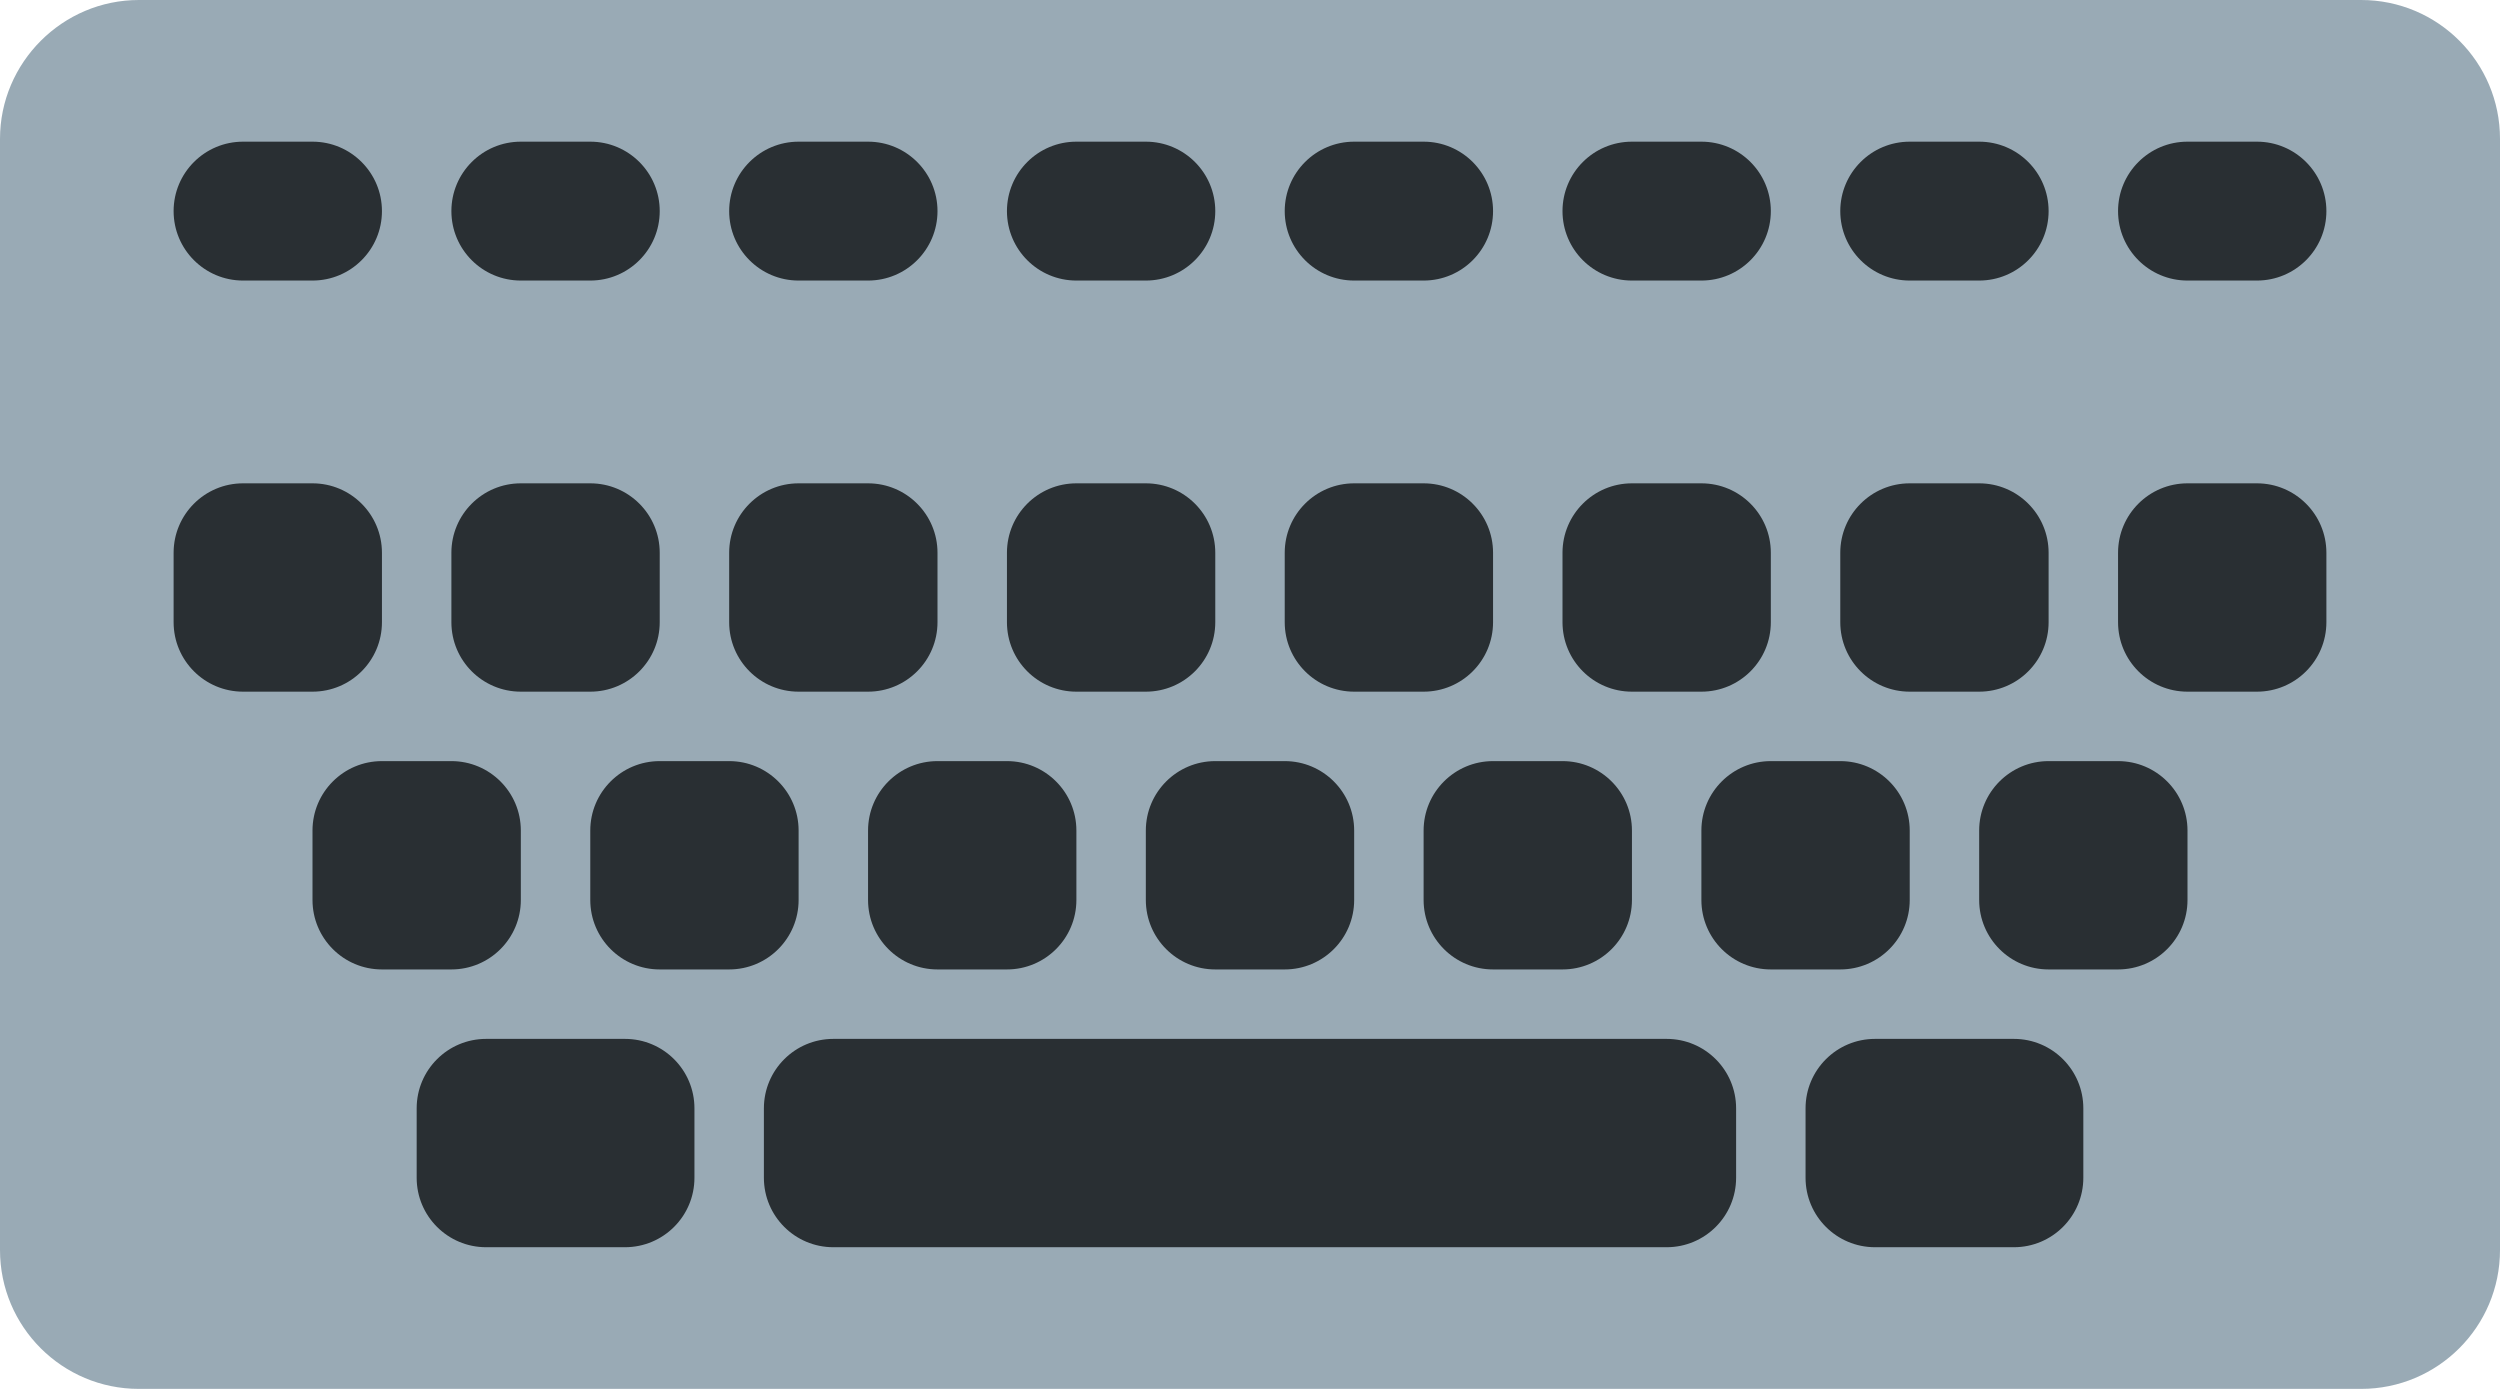
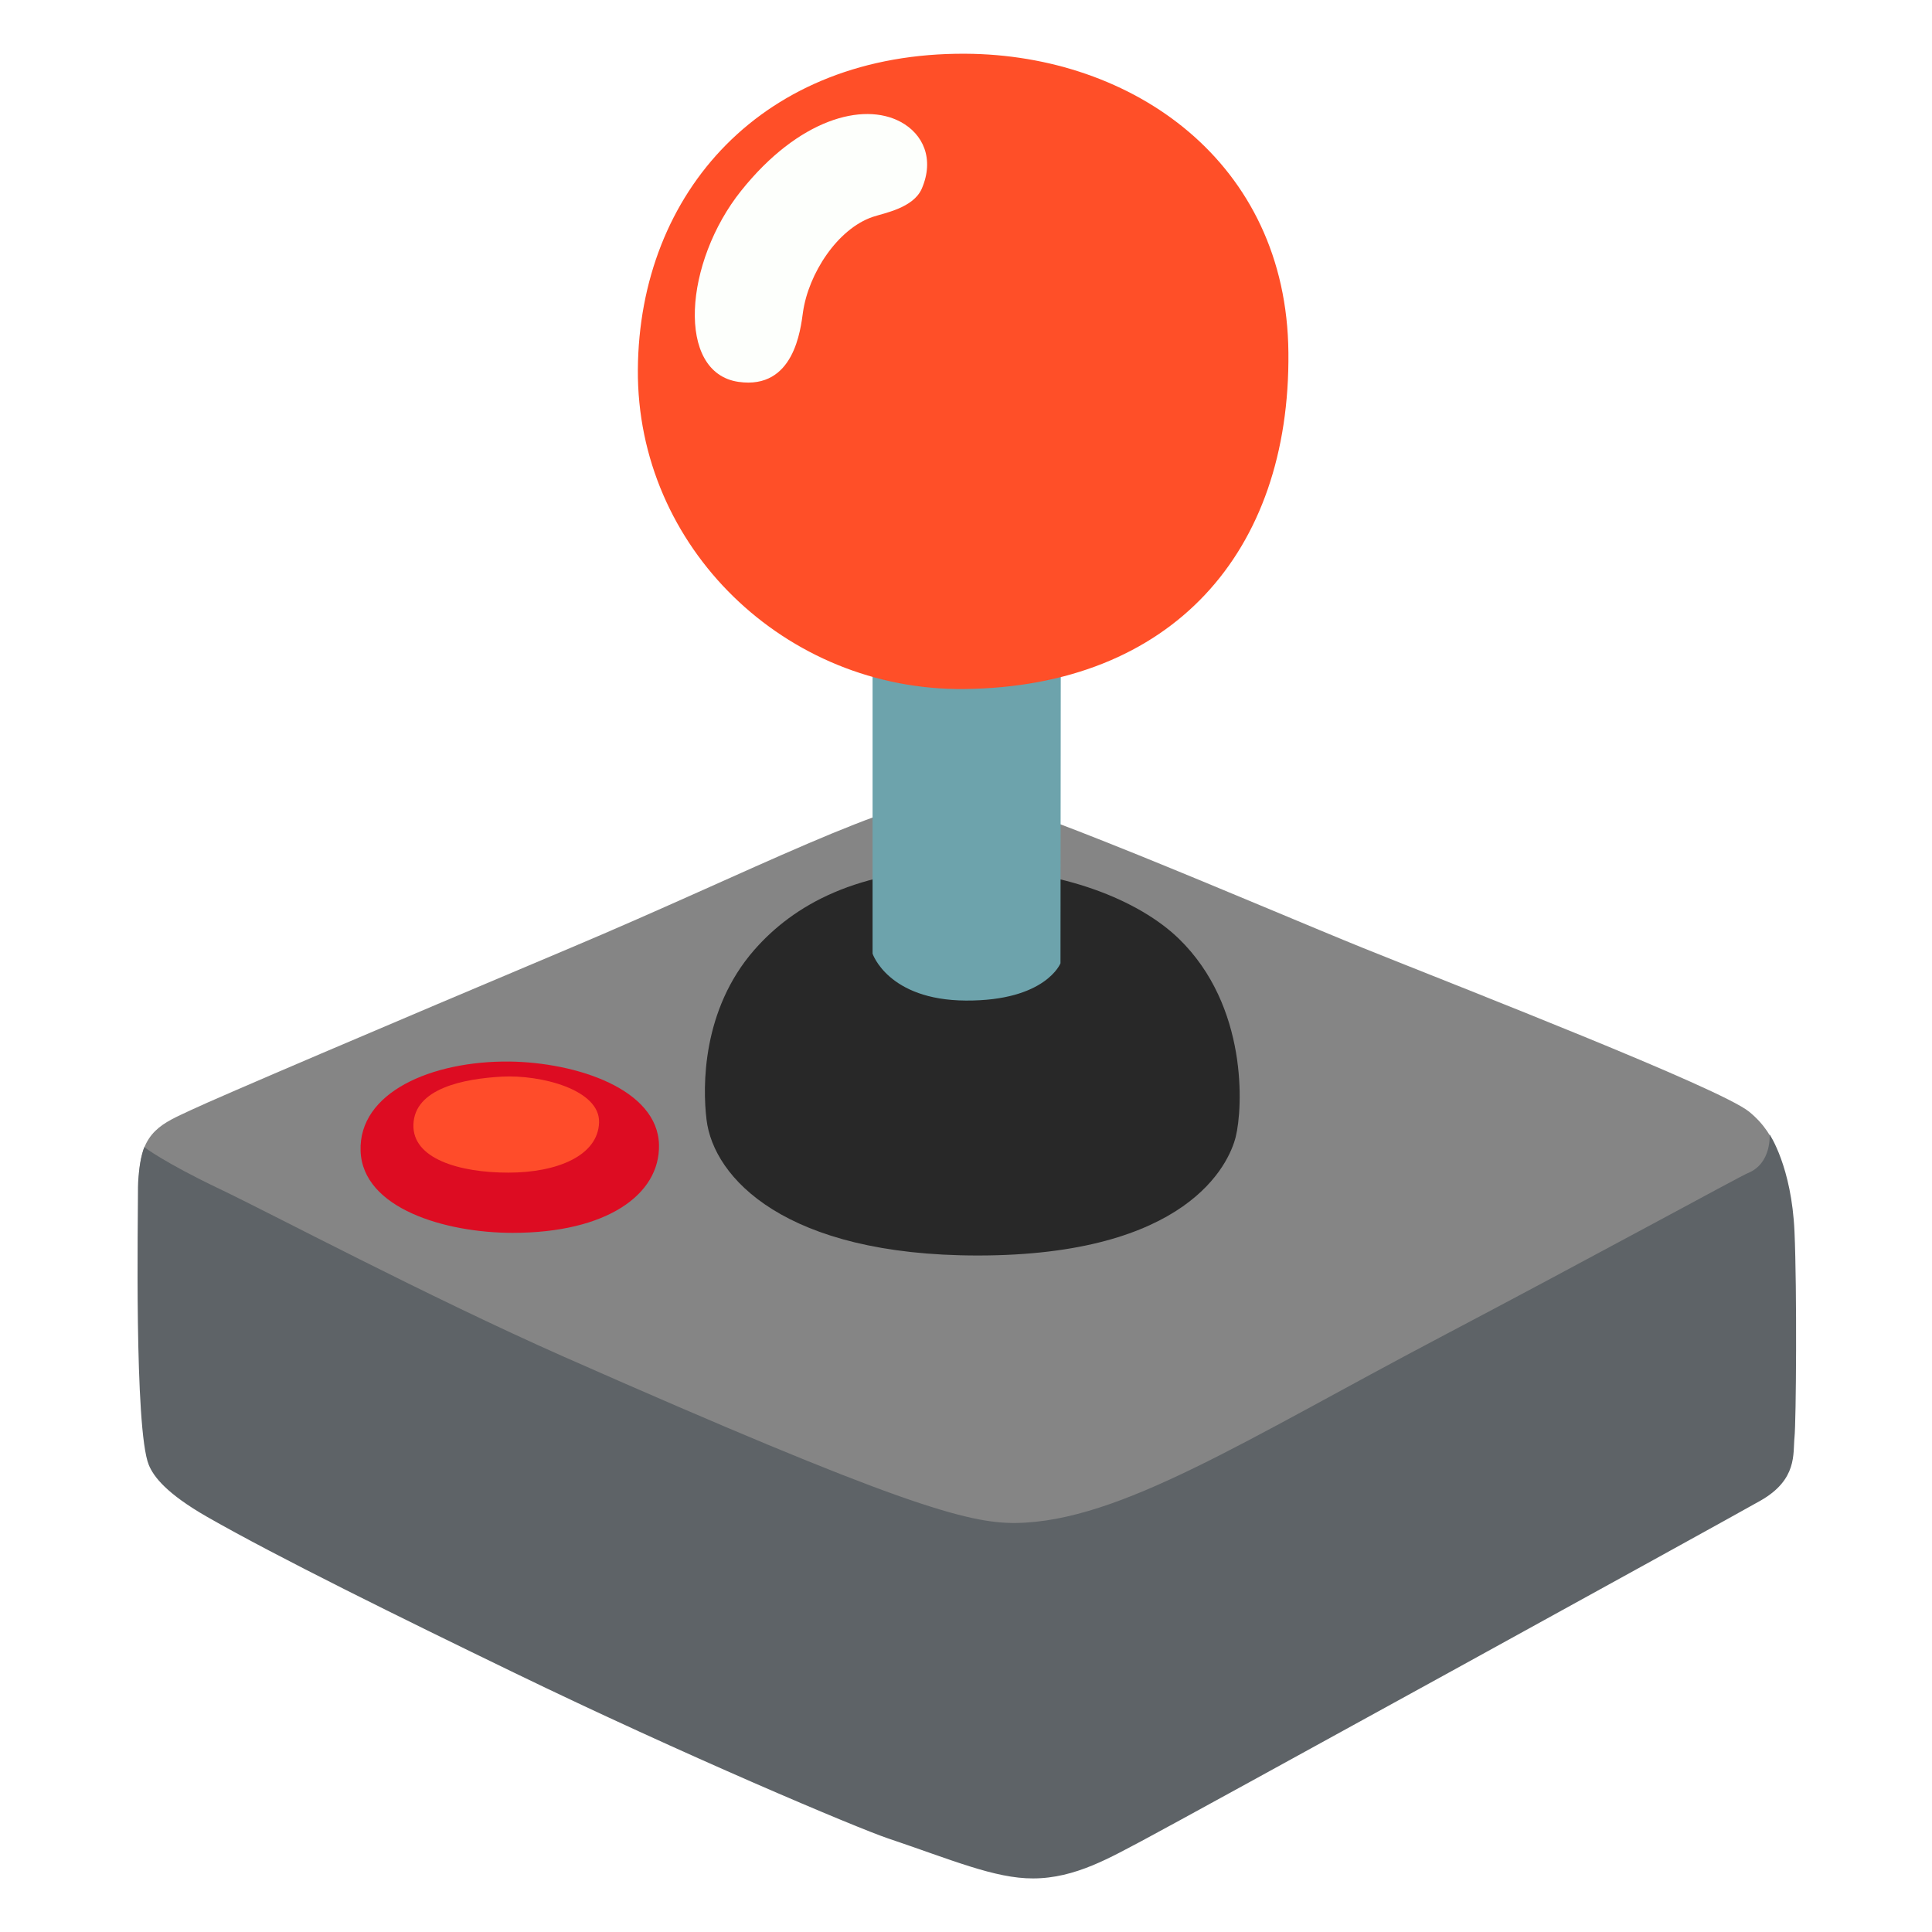
- <svg xmlns="http://www.w3.org/2000/svg" viewBox="0 0 36 20">
-   <path fill="#99aab5" d="M36 18a2 2 0 0 1-2 2H2a2 2 0 0 1-2-2V2C0 .9.9 0 2 0h32a2 2 0 0 1 2 2z" />
-   <path fill="#292f33" d="M5.5 8.96a1 1 0 0 1-1 1h-1a1 1 0 0 1-1-1v-1a1 1 0 0 1 1-1h1a1 1 0 0 1 1 1zm4 0a1 1 0 0 1-1 1h-1a1 1 0 0 1-1-1v-1a1 1 0 0 1 1-1h1a1 1 0 0 1 1 1zm4 0a1 1 0 0 1-1 1h-1a1 1 0 0 1-1-1v-1a1 1 0 0 1 1-1h1a1 1 0 0 1 1 1zm4 0a1 1 0 0 1-1 1h-1a1 1 0 0 1-1-1v-1a1 1 0 0 1 1-1h1a1 1 0 0 1 1 1zm4 0a1 1 0 0 1-1 1h-1a1 1 0 0 1-1-1v-1a1 1 0 0 1 1-1h1a1 1 0 0 1 1 1zm4 0a1 1 0 0 1-1 1h-1a1 1 0 0 1-1-1v-1a1 1 0 0 1 1-1h1a1 1 0 0 1 1 1zm4 0a1 1 0 0 1-1 1h-1a1 1 0 0 1-1-1v-1a1 1 0 0 1 1-1h1a1 1 0 0 1 1 1zm4 0a1 1 0 0 1-1 1h-1a1 1 0 0 1-1-1v-1a1 1 0 0 1 1-1h1a1 1 0 0 1 1 1zm-26 4a1 1 0 0 1-1 1h-1a1 1 0 0 1-1-1v-1a1 1 0 0 1 1-1h1a1 1 0 0 1 1 1zm4 0a1 1 0 0 1-1 1h-1a1 1 0 0 1-1-1v-1a1 1 0 0 1 1-1h1a1 1 0 0 1 1 1zm4 0a1 1 0 0 1-1 1h-1a1 1 0 0 1-1-1v-1a1 1 0 0 1 1-1h1a1 1 0 0 1 1 1zm4 0a1 1 0 0 1-1 1h-1a1 1 0 0 1-1-1v-1a1 1 0 0 1 1-1h1a1 1 0 0 1 1 1zm4 0a1 1 0 0 1-1 1h-1a1 1 0 0 1-1-1v-1a1 1 0 0 1 1-1h1a1 1 0 0 1 1 1zm4 0a1 1 0 0 1-1 1h-1a1 1 0 0 1-1-1v-1a1 1 0 0 1 1-1h1a1 1 0 0 1 1 1zm4 0a1 1 0 0 1-1 1h-1a1 1 0 0 1-1-1v-1a1 1 0 0 1 1-1h1a1 1 0 0 1 1 1zm-21.5 4a1 1 0 0 1-1 1H7a1 1 0 0 1-1-1v-1a1 1 0 0 1 1-1h2a1 1 0 0 1 1 1zm20 0a1 1 0 0 1-1 1h-2a1 1 0 0 1-1-1v-1a1 1 0 0 1 1-1h2a1 1 0 0 1 1 1zm-5 0a1 1 0 0 1-1 1H12a1 1 0 0 1-1-1v-1a1 1 0 0 1 1-1h12a1 1 0 0 1 1 1zM5.5 3.04a1 1 0 0 1-1 1h-1a1 1 0 0 1 0-2h1a1 1 0 0 1 1 1zm4 0a1 1 0 0 1-1 1h-1a1 1 0 0 1 0-2h1a1 1 0 0 1 1 1zm4 0a1 1 0 0 1-1 1h-1a1 1 0 0 1 0-2h1a1 1 0 0 1 1 1zm4 0a1 1 0 0 1-1 1h-1a1 1 0 0 1 0-2h1a1 1 0 0 1 1 1zm4 0a1 1 0 0 1-1 1h-1a1 1 0 1 1 0-2h1a1 1 0 0 1 1 1zm4 0a1 1 0 0 1-1 1h-1a1 1 0 1 1 0-2h1a1 1 0 0 1 1 1zm4 0a1 1 0 0 1-1 1h-1a1 1 0 1 1 0-2h1a1 1 0 0 1 1 1zm4 0a1 1 0 0 1-1 1h-1a1 1 0 1 1 0-2h1a1 1 0 0 1 1 1z" />
+ <svg xmlns="http://www.w3.org/2000/svg" xml:space="preserve" viewBox="0 0 128 128">
+   <path fill="#858585" d="M63.83 52.62c-5.04.32-13.84 5.04-26.08 10.2s-23.29 9.87-25.11 10.73c-1.82.86-3.33 1.37-3.43 4.38s38.63 27.6 38.63 27.6l38.1.64 32.05-28.74s-.05-2.11-2.11-3.78C113.94 72.08 97 65.5 90.34 62.82c-6.65-2.69-24.23-10.34-26.51-10.2z" />
+   <path fill="#5e6367" d="M67.34 100.9c6.87-.1 15.25-5.55 28.11-12.32 9.91-5.22 19.9-10.68 20.33-10.85 1.62-.64 1.46-2.57 1.46-2.57s1.46 2.13 1.65 6.44c.17 3.87.11 12.56 0 13.63-.11 1.07.21 2.79-2.25 4.19s-38.61 21.29-40.78 22.43c-2.26 1.19-4.61 2.6-7.42 2.6-2.53.01-5.41-1.24-9.63-2.66-2.02-.68-13.53-5.53-24.77-10.98-7.51-3.64-15.62-7.63-20.31-10.31-2.69-1.54-3.55-2.66-3.87-3.44-.98-2.37-.71-16.77-.72-18.06-.02-1.9.42-3 .42-3s1.26.99 5.03 2.79c3.32 1.58 13.73 7.1 22.75 11.09 22.1 9.76 26.79 11.07 30 11.02z" />
+   <path fill="#282828" d="M63.88 57.54c-7.07.03-11.3 2.41-13.92 5.41-3.45 3.96-3.42 9.03-3.15 11.23.46 3.85 5.2 9 17.97 9 13.9 0 16.64-6.06 17.09-7.86.47-1.89.83-8.66-3.77-13.13-2.59-2.51-7.72-4.68-14.22-4.65z" />
+   <path fill="#6da3ac" d="M57.81 42.79v20.39s1.02 3.08 6.18 3.11c5.29.03 6.27-2.47 6.27-2.47l.02-21.18-12.47.15z" />
+   <path fill="#ff4f28" d="M63.96 3.56c-13.39-.08-21.62 9.16-21.7 20.93-.08 11.77 9.77 21.28 21.62 21.16 13.75-.15 21.61-9.05 21.48-22.29-.11-12.63-10.32-19.74-21.4-19.8z" />
+   <path fill="#fdfffc" d="M59.66 8.07c-2.49-1.33-6.76-.18-10.55 4.56-3.78 4.71-4.35 12.07-.18 12.67 3.69.53 4.11-3.49 4.27-4.62.36-2.53 2.27-5.51 4.62-6.31.78-.26 2.69-.59 3.25-1.87.85-1.97.09-3.63-1.41-4.43z" />
+   <path fill="#dd0c22" d="M23.89 76.26c.14 3.81 5.62 5.42 10.08 5.42 6.19 0 9.76-2.51 9.69-5.83-.08-3.68-5.44-5.46-9.9-5.52-5.17-.05-10.01 2.04-9.87 5.93z" />
+   <path fill="#ff4c2a" d="M27.39 74.51c-.07 2.26 3.04 3.18 6.29 3.18s5.94-1.13 6.01-3.32c.07-2.19-3.89-3.18-6.44-3.04-2.54.14-5.79.78-5.86 3.18z" />
</svg>
